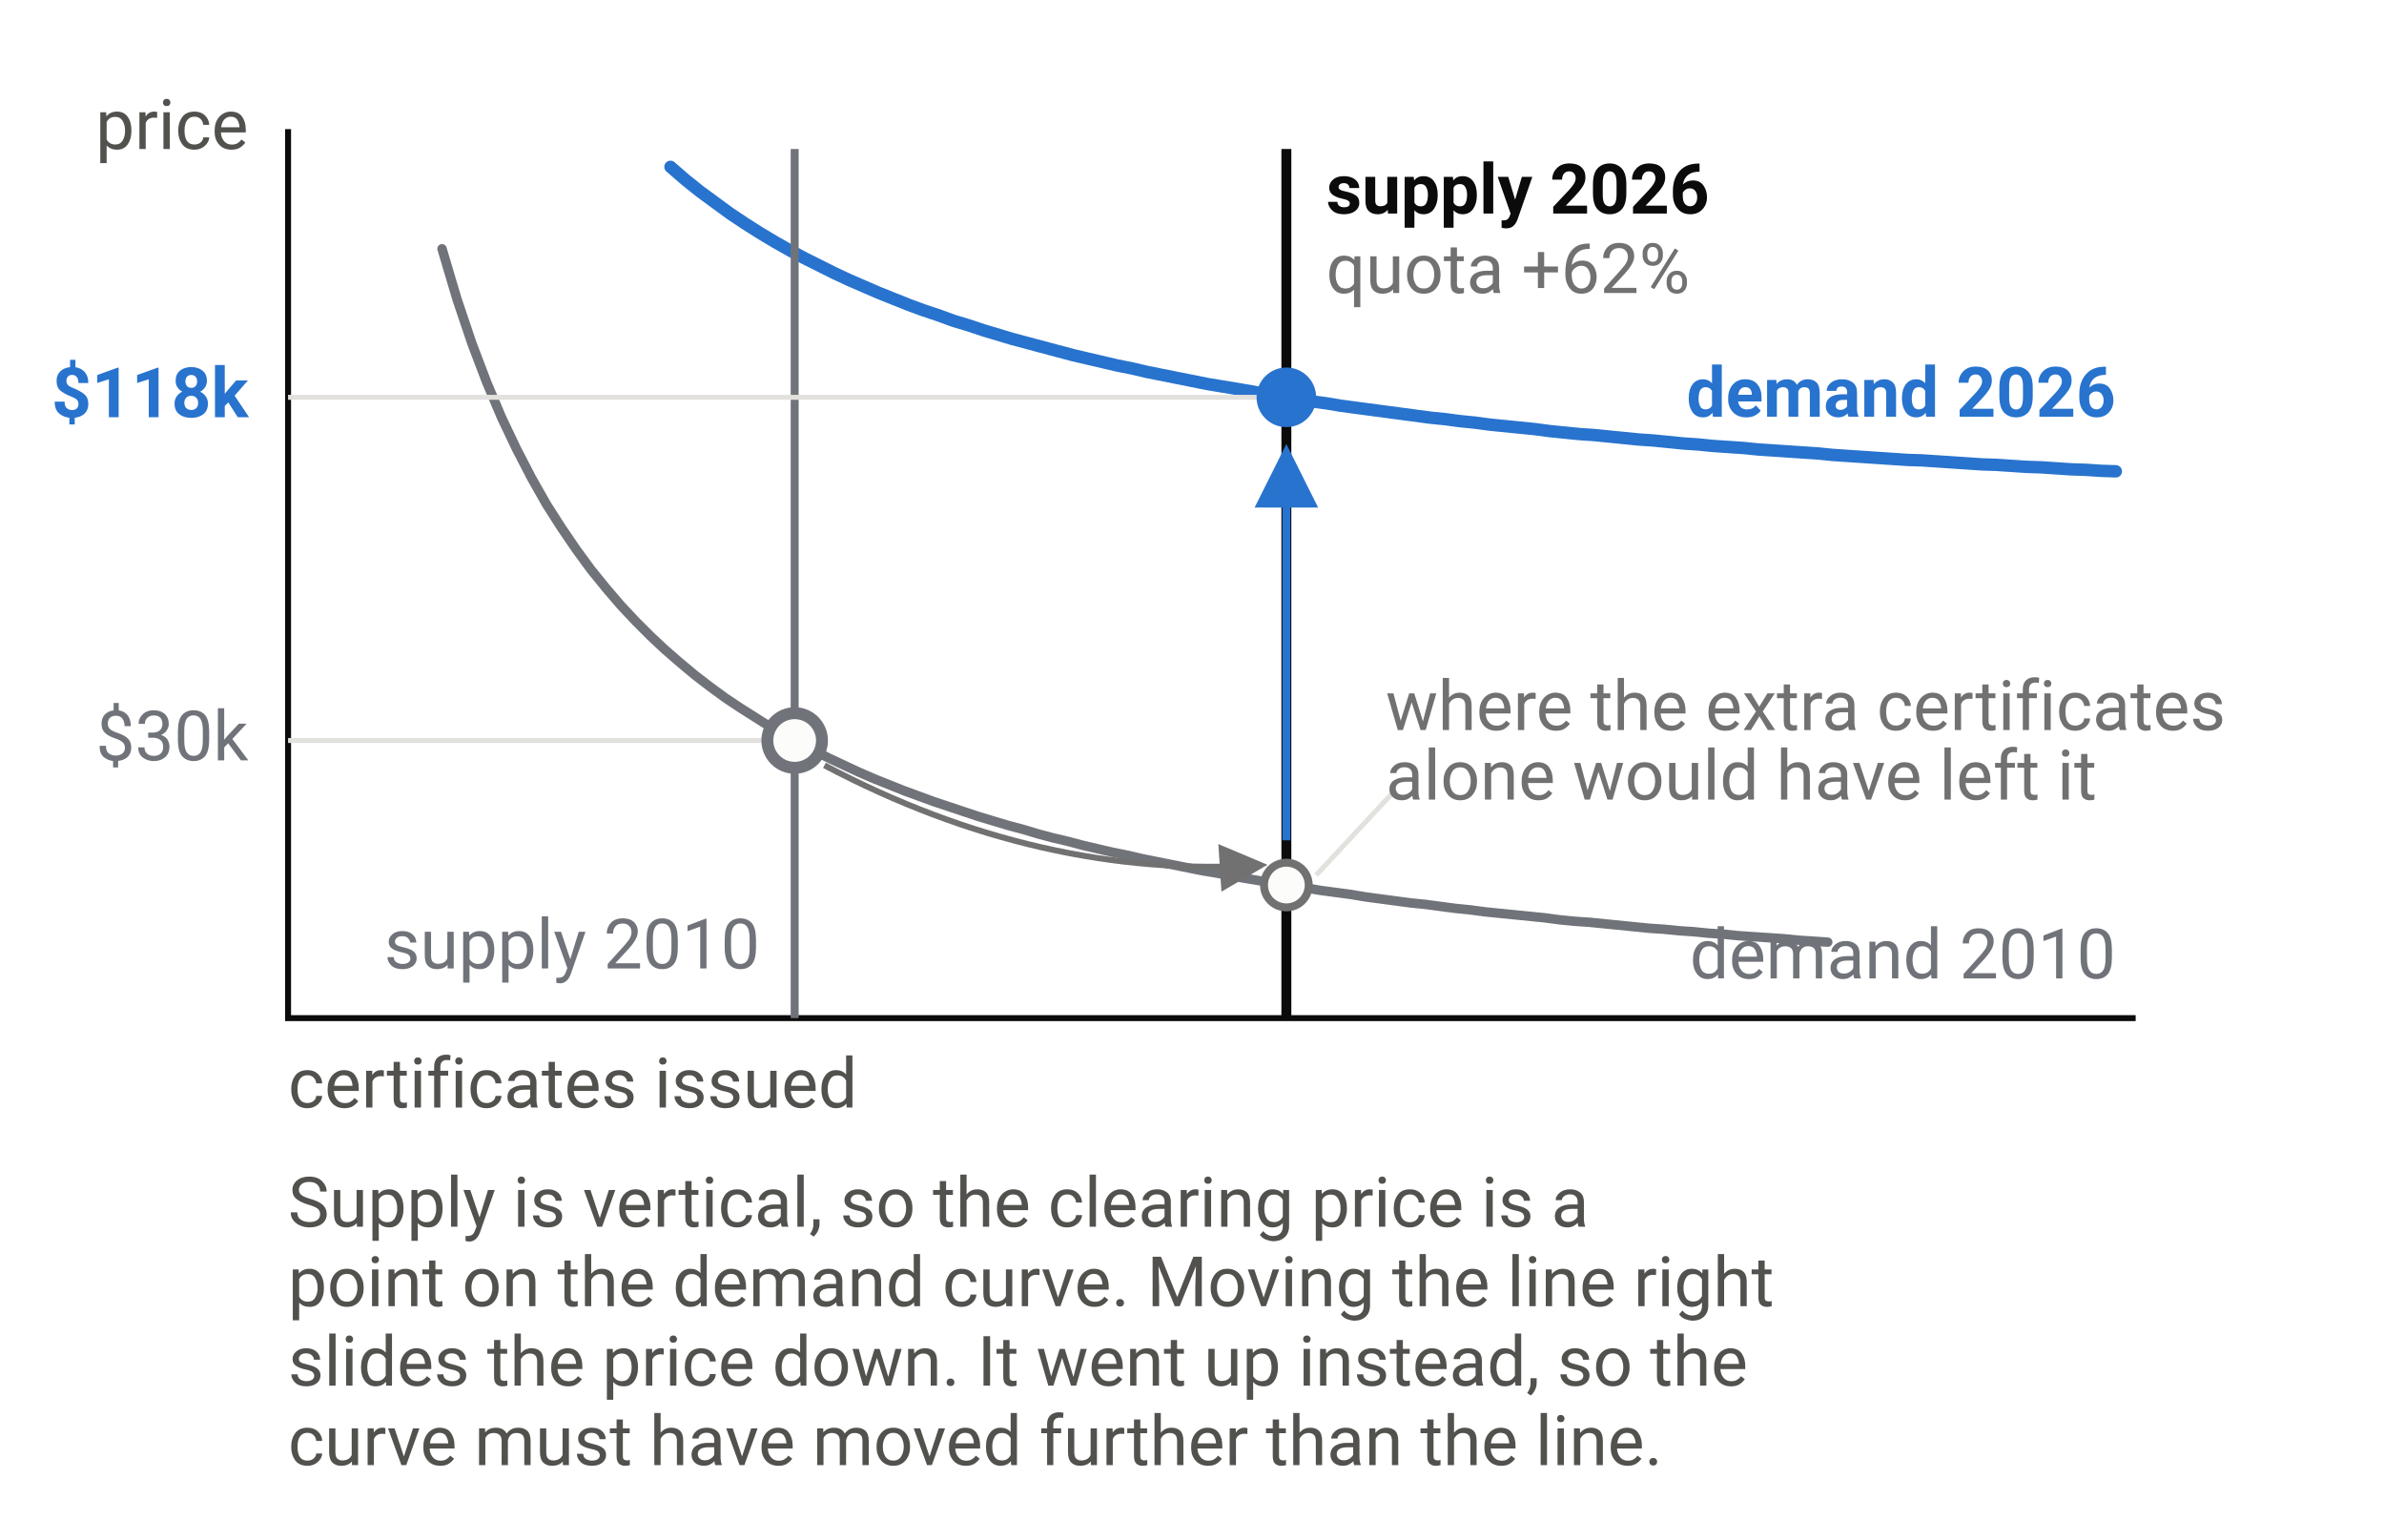
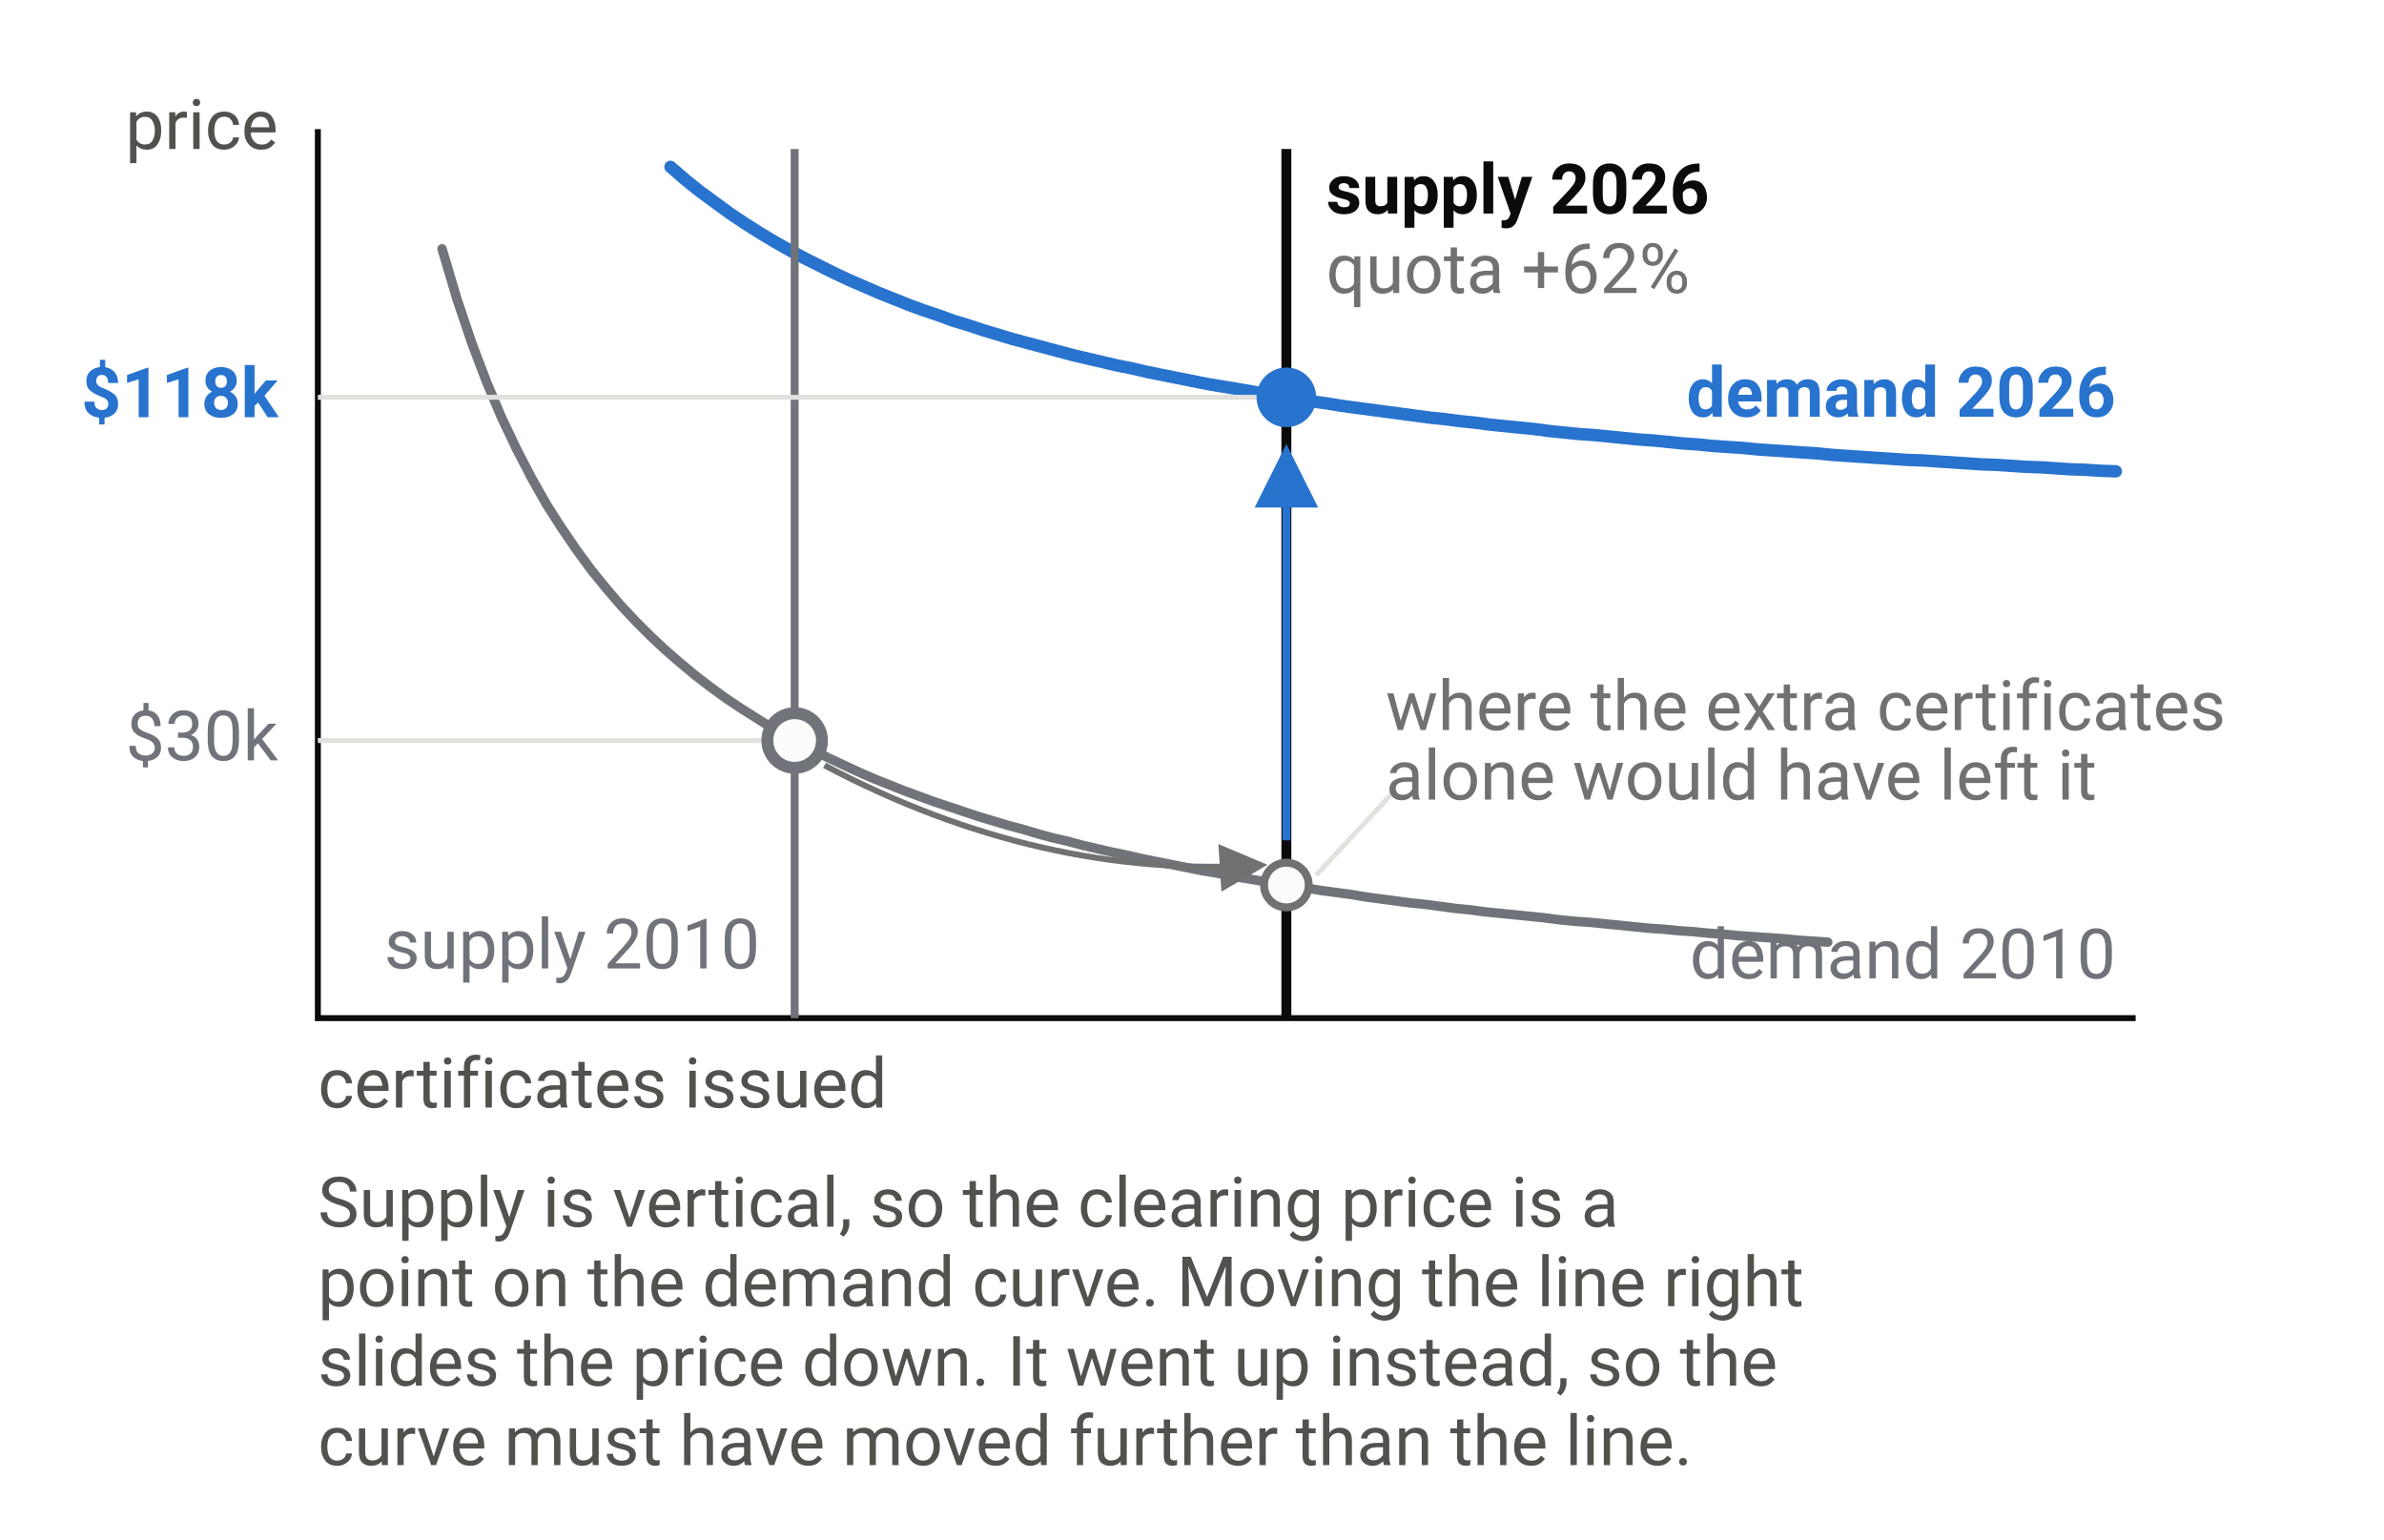
<svg xmlns="http://www.w3.org/2000/svg" viewBox="0 0 480 310" role="img" aria-label="Diagram of the mechanism. Supply is a vertical line because the quota is fixed before bidding opens. Between 2010 and 2026 that line moved right by 62 percent, which on its own would have slid the price down the old demand curve to a lower point. The demand curve moved up and out by more than that, so the clearing price rose from about 30,000 dollars to about 118,000.">
  <style>:root{--fig-ink:#0b0b0b;--fig-ink-2:#52514e;--fig-ink-3:#717171;--fig-rule:#e2e1dd;--fig-surface:#fcfcfa;--fig-subject:#2873ce;--fig-context:#707379;}@media (prefers-color-scheme: dark){:root{--fig-ink:#ffffff;--fig-ink-2:#c3c2b7;--fig-ink-3:#9a9a9a;--fig-rule:#38393a;--fig-surface:#1a1a19;--fig-subject:#3987e5;--fig-context:#93969c;}}:root[data-theme="dark"]{--fig-ink:#ffffff;--fig-ink-2:#c3c2b7;--fig-ink-3:#9a9a9a;--fig-rule:#38393a;--fig-surface:#1a1a19;--fig-subject:#3987e5;--fig-context:#93969c;}text{font-family:ui-sans-serif,system-ui,-apple-system,Segoe UI,Roboto,Helvetica,Arial,sans-serif;}</style>
  <g stroke="var(--fig-ink,#0b0b0b)" stroke-width="1.2" fill="none">
-     <path d="M58 26 L58 205 L430 205" />
+     <path d="M64 26 L64 205 L430 205" />
  </g>
-   <text x="50" y="30" text-anchor="end" font-size="14" fill="var(--fig-ink-2,#52514e)">price</text>
-   <text x="58" y="223" text-anchor="start" font-size="14" fill="var(--fig-ink-2,#52514e)">certificates issued</text>
+   <text x="56" y="30" text-anchor="end" font-size="14" fill="var(--fig-ink-2,#52514e)">price</text>
+   <text x="64" y="223" text-anchor="start" font-size="14" fill="var(--fig-ink-2,#52514e)">certificates issued</text>
  <polyline points="89.0,50.1 92.0,60.2 95.0,69.1 98.0,77.0 101.0,84.1 104.0,90.4 107.0,96.2 110.0,101.5 113.0,106.2 116.0,110.6 119.0,114.7 122.0,118.4 125.0,121.9 128.0,125.1 131.0,128.1 134.0,130.9 137.0,133.5 140.0,136.0 143.0,138.3 146.0,140.5 149.0,142.5 152.0,144.4 155.0,146.3 158.0,148.0 161.0,149.6 164.0,151.2 167.0,152.7 170.0,154.1 173.0,155.5 176.0,156.8 179.0,158.0 182.0,159.2 185.0,160.3 188.0,161.4 191.0,162.4 194.0,163.4 197.0,164.4 200.0,165.3 203.0,166.2 206.0,167.0 209.0,167.9 212.0,168.7 215.0,169.4 218.0,170.2 221.0,170.9 224.0,171.6 227.0,172.2 230.0,172.9 233.0,173.5 236.0,174.1 239.0,174.7 242.0,175.3 245.0,175.8 248.0,176.4 251.0,176.9 254.0,177.4 257.0,177.9 260.0,178.4 263.0,178.8 266.0,179.3 269.0,179.7 272.0,180.1 275.0,180.6 278.0,181.0 281.0,181.4 284.0,181.8 287.0,182.1 290.0,182.5 293.0,182.9 296.0,183.2 299.0,183.6 302.0,183.9 305.0,184.2 308.0,184.5 311.0,184.8 314.0,185.2 317.0,185.5 320.0,185.7 323.0,186.0 326.0,186.3 329.0,186.6 332.0,186.9 335.0,187.1 338.0,187.4 341.0,187.6 344.0,187.9 347.0,188.1 350.0,188.4 353.0,188.6 356.0,188.8 359.0,189.0 362.0,189.3 365.0,189.5 368.0,189.7" fill="none" stroke="var(--fig-context,#707379)" stroke-width="1.9" stroke-linecap="round" />
  <polyline points="135.0,33.6 138.0,36.2 141.0,38.6 144.0,40.8 147.0,43.0 150.0,45.0 153.0,46.9 156.0,48.7 159.0,50.4 162.0,52.0 165.0,53.5 168.0,55.0 171.0,56.4 174.0,57.7 177.0,59.0 180.0,60.2 183.0,61.4 186.0,62.5 189.0,63.5 192.0,64.6 195.0,65.5 198.0,66.5 201.0,67.4 204.0,68.3 207.0,69.1 210.0,69.9 213.0,70.7 216.0,71.5 219.0,72.2 222.0,72.9 225.0,73.6 228.0,74.2 231.0,74.9 234.0,75.5 237.0,76.1 240.0,76.7 243.0,77.3 246.0,77.8 249.0,78.3 252.0,78.8 255.0,79.4 258.0,79.8 261.0,80.3 264.0,80.8 267.0,81.2 270.0,81.7 273.0,82.1 276.0,82.5 279.0,82.9 282.0,83.3 285.0,83.7 288.0,84.1 291.0,84.4 294.0,84.8 297.0,85.1 300.0,85.5 303.0,85.8 306.0,86.1 309.0,86.4 312.0,86.8 315.0,87.1 318.0,87.4 321.0,87.6 324.0,87.9 327.0,88.2 330.0,88.5 333.0,88.7 336.0,89.0 339.0,89.3 342.0,89.5 345.0,89.8 348.0,90.0 351.0,90.2 354.0,90.5 357.0,90.7 360.0,90.9 363.0,91.1 366.0,91.3 369.0,91.6 372.0,91.8 375.0,92.0 378.0,92.2 381.0,92.4 384.0,92.6 387.0,92.7 390.0,92.9 393.0,93.1 396.0,93.3 399.0,93.5 402.0,93.6 405.0,93.8 408.0,94.0 411.0,94.1 414.0,94.3 417.0,94.5 420.0,94.6 423.0,94.8 426.0,94.9" fill="none" stroke="var(--fig-subject,#2873ce)" stroke-width="2.5" stroke-linecap="round" />
  <line x1="160" y1="30" x2="160" y2="205" stroke="var(--fig-context,#707379)" stroke-width="1.6" />
  <line x1="259" y1="30" x2="259" y2="205" stroke="var(--fig-ink,#0b0b0b)" stroke-width="2" />
  <text x="153" y="195" text-anchor="end" font-size="14" fill="var(--fig-context,#707379)">supply 2010</text>
  <text x="267" y="43" font-size="14" fill="var(--fig-ink,#0b0b0b)" font-weight="600">supply 2026</text>
  <text x="267" y="59" font-size="14" fill="var(--fig-ink-3,#717171)">quota +62%</text>
  <text x="426" y="197.0" text-anchor="end" font-size="14" fill="var(--fig-context,#707379)">demand 2010</text>
  <text x="426" y="83.9" text-anchor="end" font-size="14" fill="var(--fig-subject,#2873ce)" font-weight="600">demand 2026</text>
-   <line x1="58" y1="149.1" x2="160" y2="149.1" stroke="var(--fig-rule,#e2e1dd)" stroke-width="1" />
-   <text x="50" y="153.1" text-anchor="end" font-size="14" fill="var(--fig-context,#707379)" font-weight="400">$30k</text>
-   <line x1="58" y1="80.0" x2="259" y2="80.0" stroke="var(--fig-rule,#e2e1dd)" stroke-width="1" />
-   <text x="50" y="84.0" text-anchor="end" font-size="14" fill="var(--fig-subject,#2873ce)" font-weight="600">$118k</text>
+   <line x1="64" y1="149.1" x2="160" y2="149.1" stroke="var(--fig-rule,#e2e1dd)" stroke-width="1" />
+   <text x="56" y="153.1" text-anchor="end" font-size="14" fill="var(--fig-context,#707379)" font-weight="400">$30k</text>
+   <line x1="64" y1="80.0" x2="259" y2="80.0" stroke="var(--fig-rule,#e2e1dd)" stroke-width="1" />
+   <text x="56" y="84.0" text-anchor="end" font-size="14" fill="var(--fig-subject,#2873ce)" font-weight="600">$118k</text>
  <circle cx="160" cy="149.1" r="5.5" fill="var(--fig-surface,#fcfcfa)" stroke="var(--fig-context,#707379)" stroke-width="2.4" />
  <circle cx="259" cy="178.2" r="4.5" fill="var(--fig-surface,#fcfcfa)" stroke="var(--fig-ink-3,#717171)" stroke-width="1.6" />
  <circle cx="259" cy="80.0" r="6" fill="var(--fig-subject,#2873ce)" />
  <defs>
    <marker id="mk" markerWidth="8" markerHeight="8" refX="7" refY="4" orient="auto">
      <path d="M0,0 L8,4 L0,8 z" fill="var(--fig-ink-3,#717171)" />
    </marker>
    <marker id="mk2" markerWidth="8" markerHeight="8" refX="7" refY="4" orient="auto">
      <path d="M0,0 L8,4 L0,8 z" fill="var(--fig-subject,#2873ce)" />
    </marker>
  </defs>
  <path d="M166 154.1 Q 209.5 177.1 254 174.2" fill="none" stroke="var(--fig-ink-3,#717171)" stroke-width="1.2" marker-end="url(#mk)" />
  <line x1="259" y1="169.2" x2="259" y2="91.0" stroke="var(--fig-subject,#2873ce)" stroke-width="1.6" marker-end="url(#mk2)" />
  <path d="M265 176.2 L281 159" fill="none" stroke="var(--fig-rule,#e2e1dd)" stroke-width="1" />
  <text x="279" y="147" font-size="14" fill="var(--fig-ink-3,#717171)">where the extra certificates</text>
  <text x="279" y="161" font-size="14" fill="var(--fig-ink-3,#717171)">alone would have left it</text>
-   <text x="58" y="247" font-size="14" fill="var(--fig-ink-2,#52514e)">Supply is vertical, so the clearing price is a</text>
-   <text x="58" y="263" font-size="14" fill="var(--fig-ink-2,#52514e)">point on the demand curve. Moving the line right</text>
-   <text x="58" y="279" font-size="14" fill="var(--fig-ink-2,#52514e)">slides the price down. It went up instead, so the</text>
-   <text x="58" y="295" font-size="14" fill="var(--fig-ink-2,#52514e)">curve must have moved further than the line.</text>
+   <text x="64" y="247" font-size="14" fill="var(--fig-ink-2,#52514e)">Supply is vertical, so the clearing price is a</text>
+   <text x="64" y="263" font-size="14" fill="var(--fig-ink-2,#52514e)">point on the demand curve. Moving the line right</text>
+   <text x="64" y="279" font-size="14" fill="var(--fig-ink-2,#52514e)">slides the price down. It went up instead, so the</text>
+   <text x="64" y="295" font-size="14" fill="var(--fig-ink-2,#52514e)">curve must have moved further than the line.</text>
</svg>
